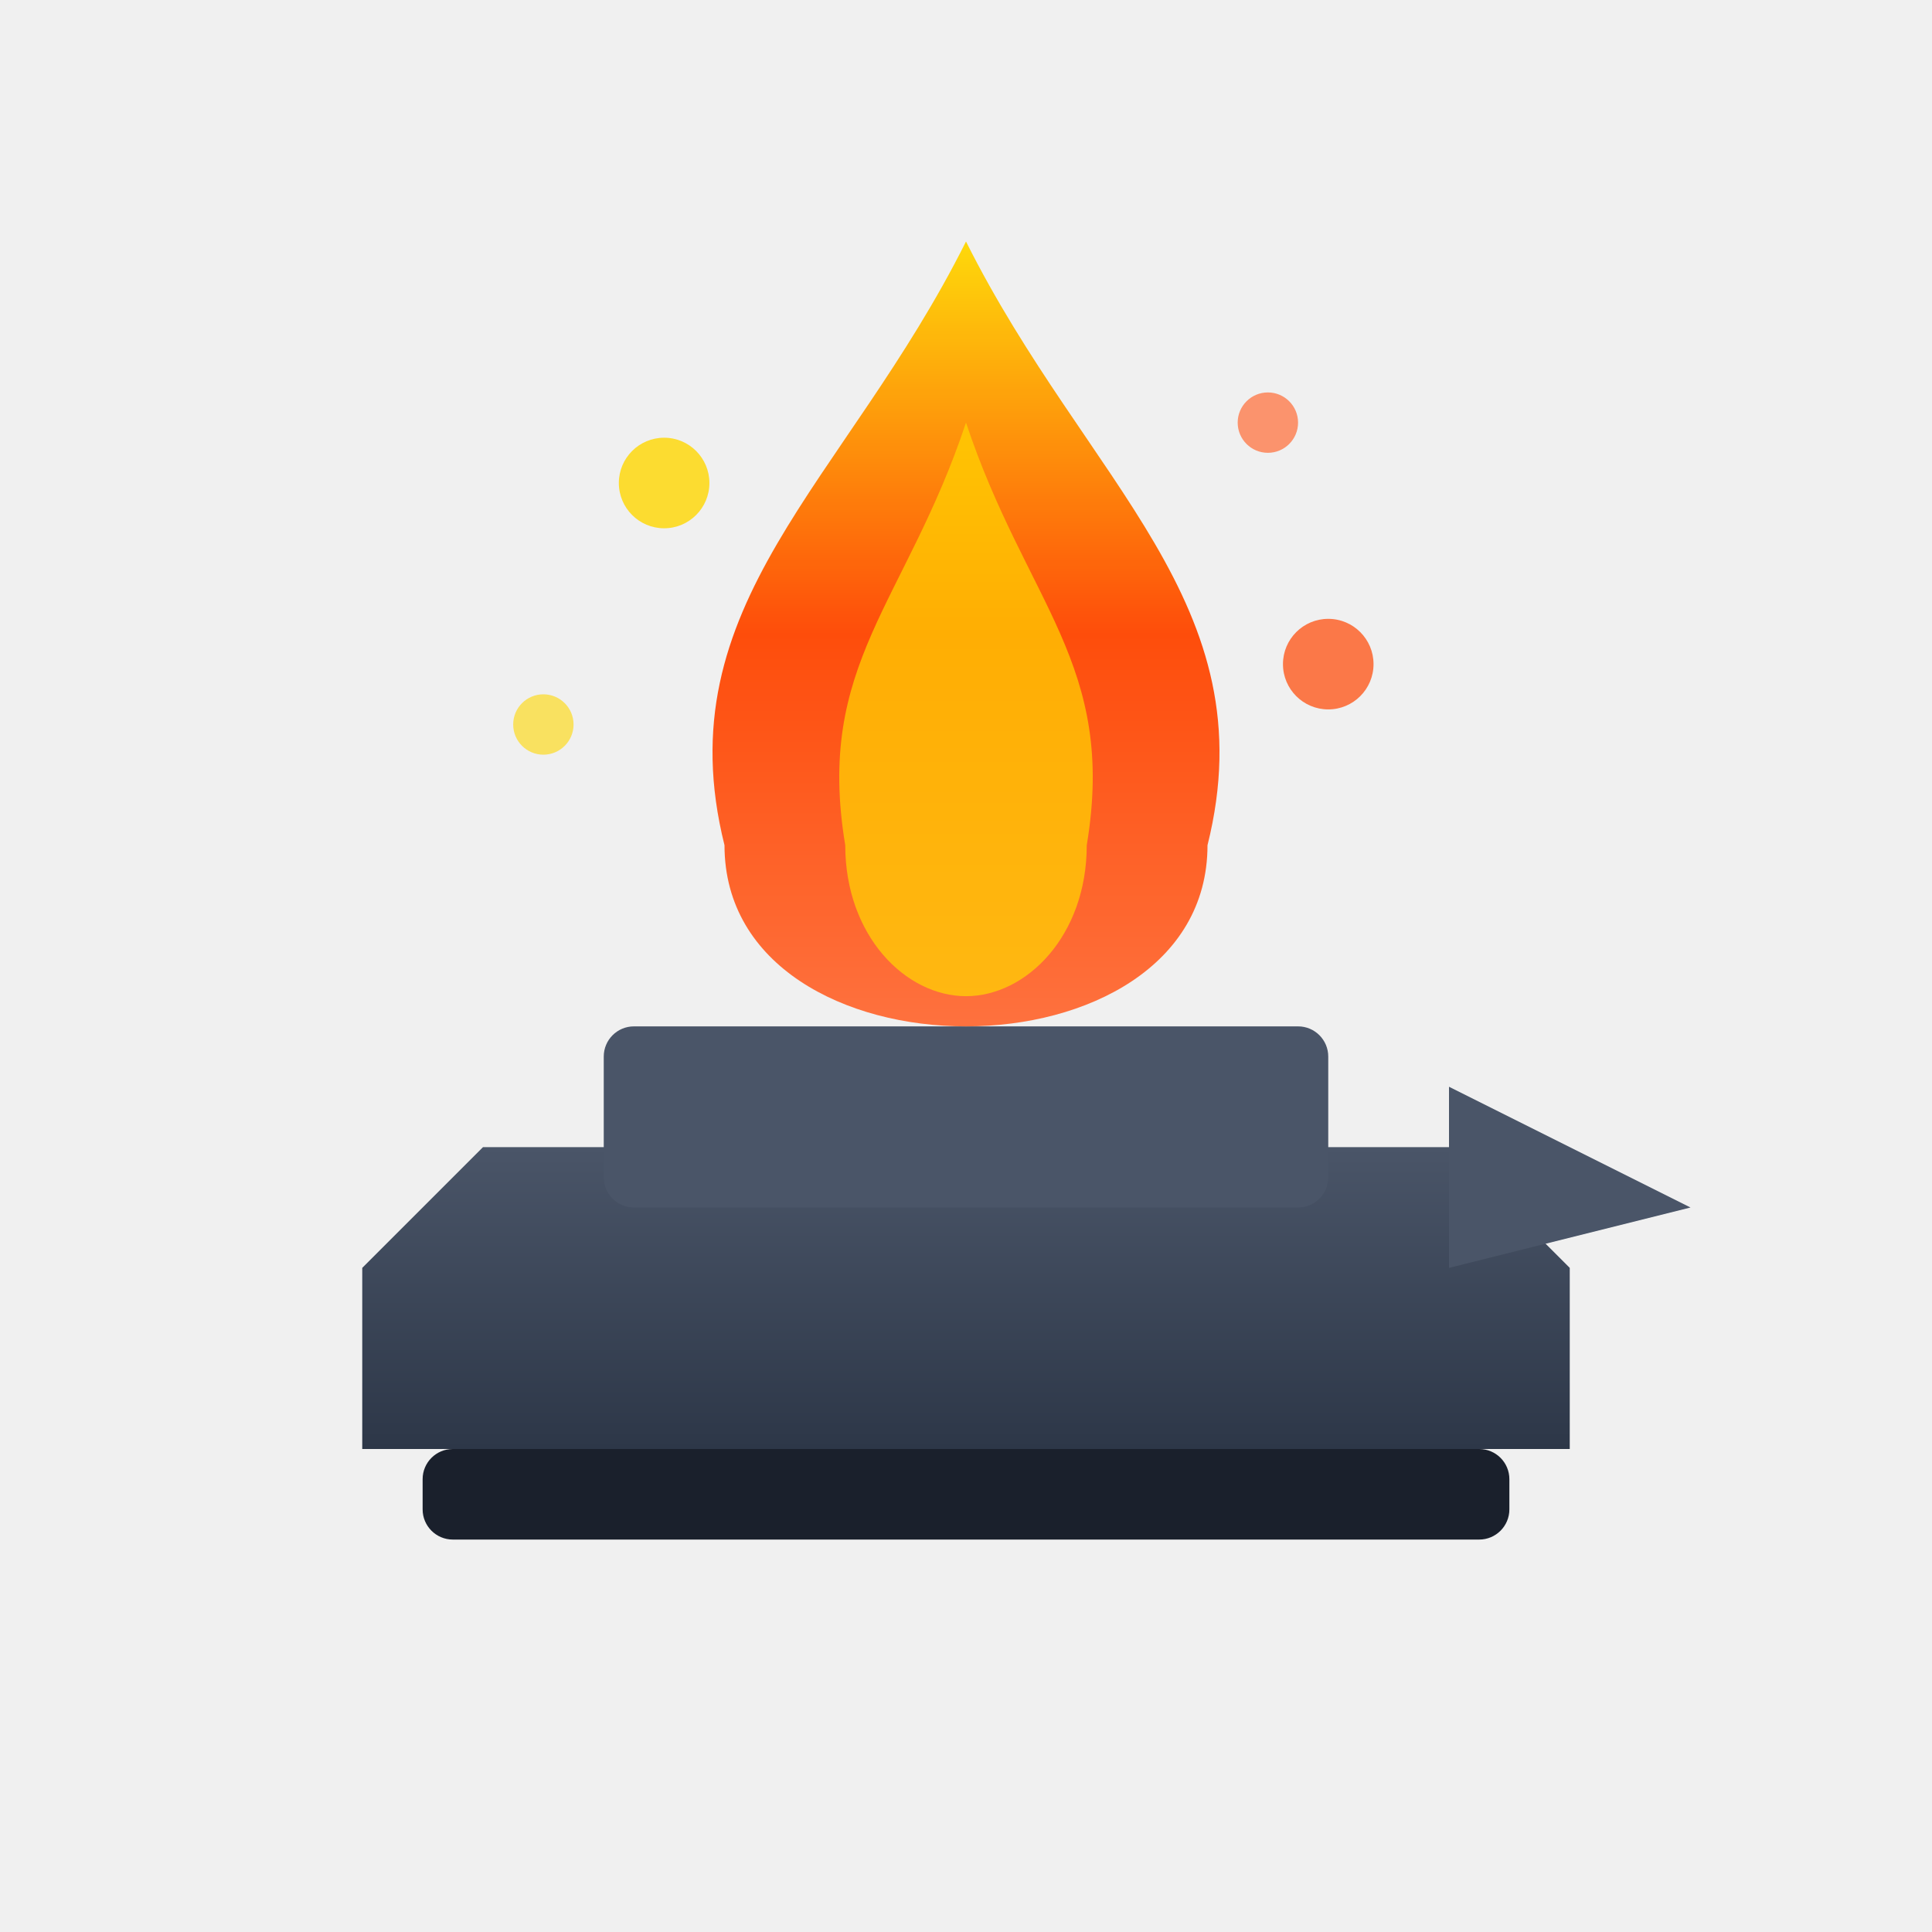
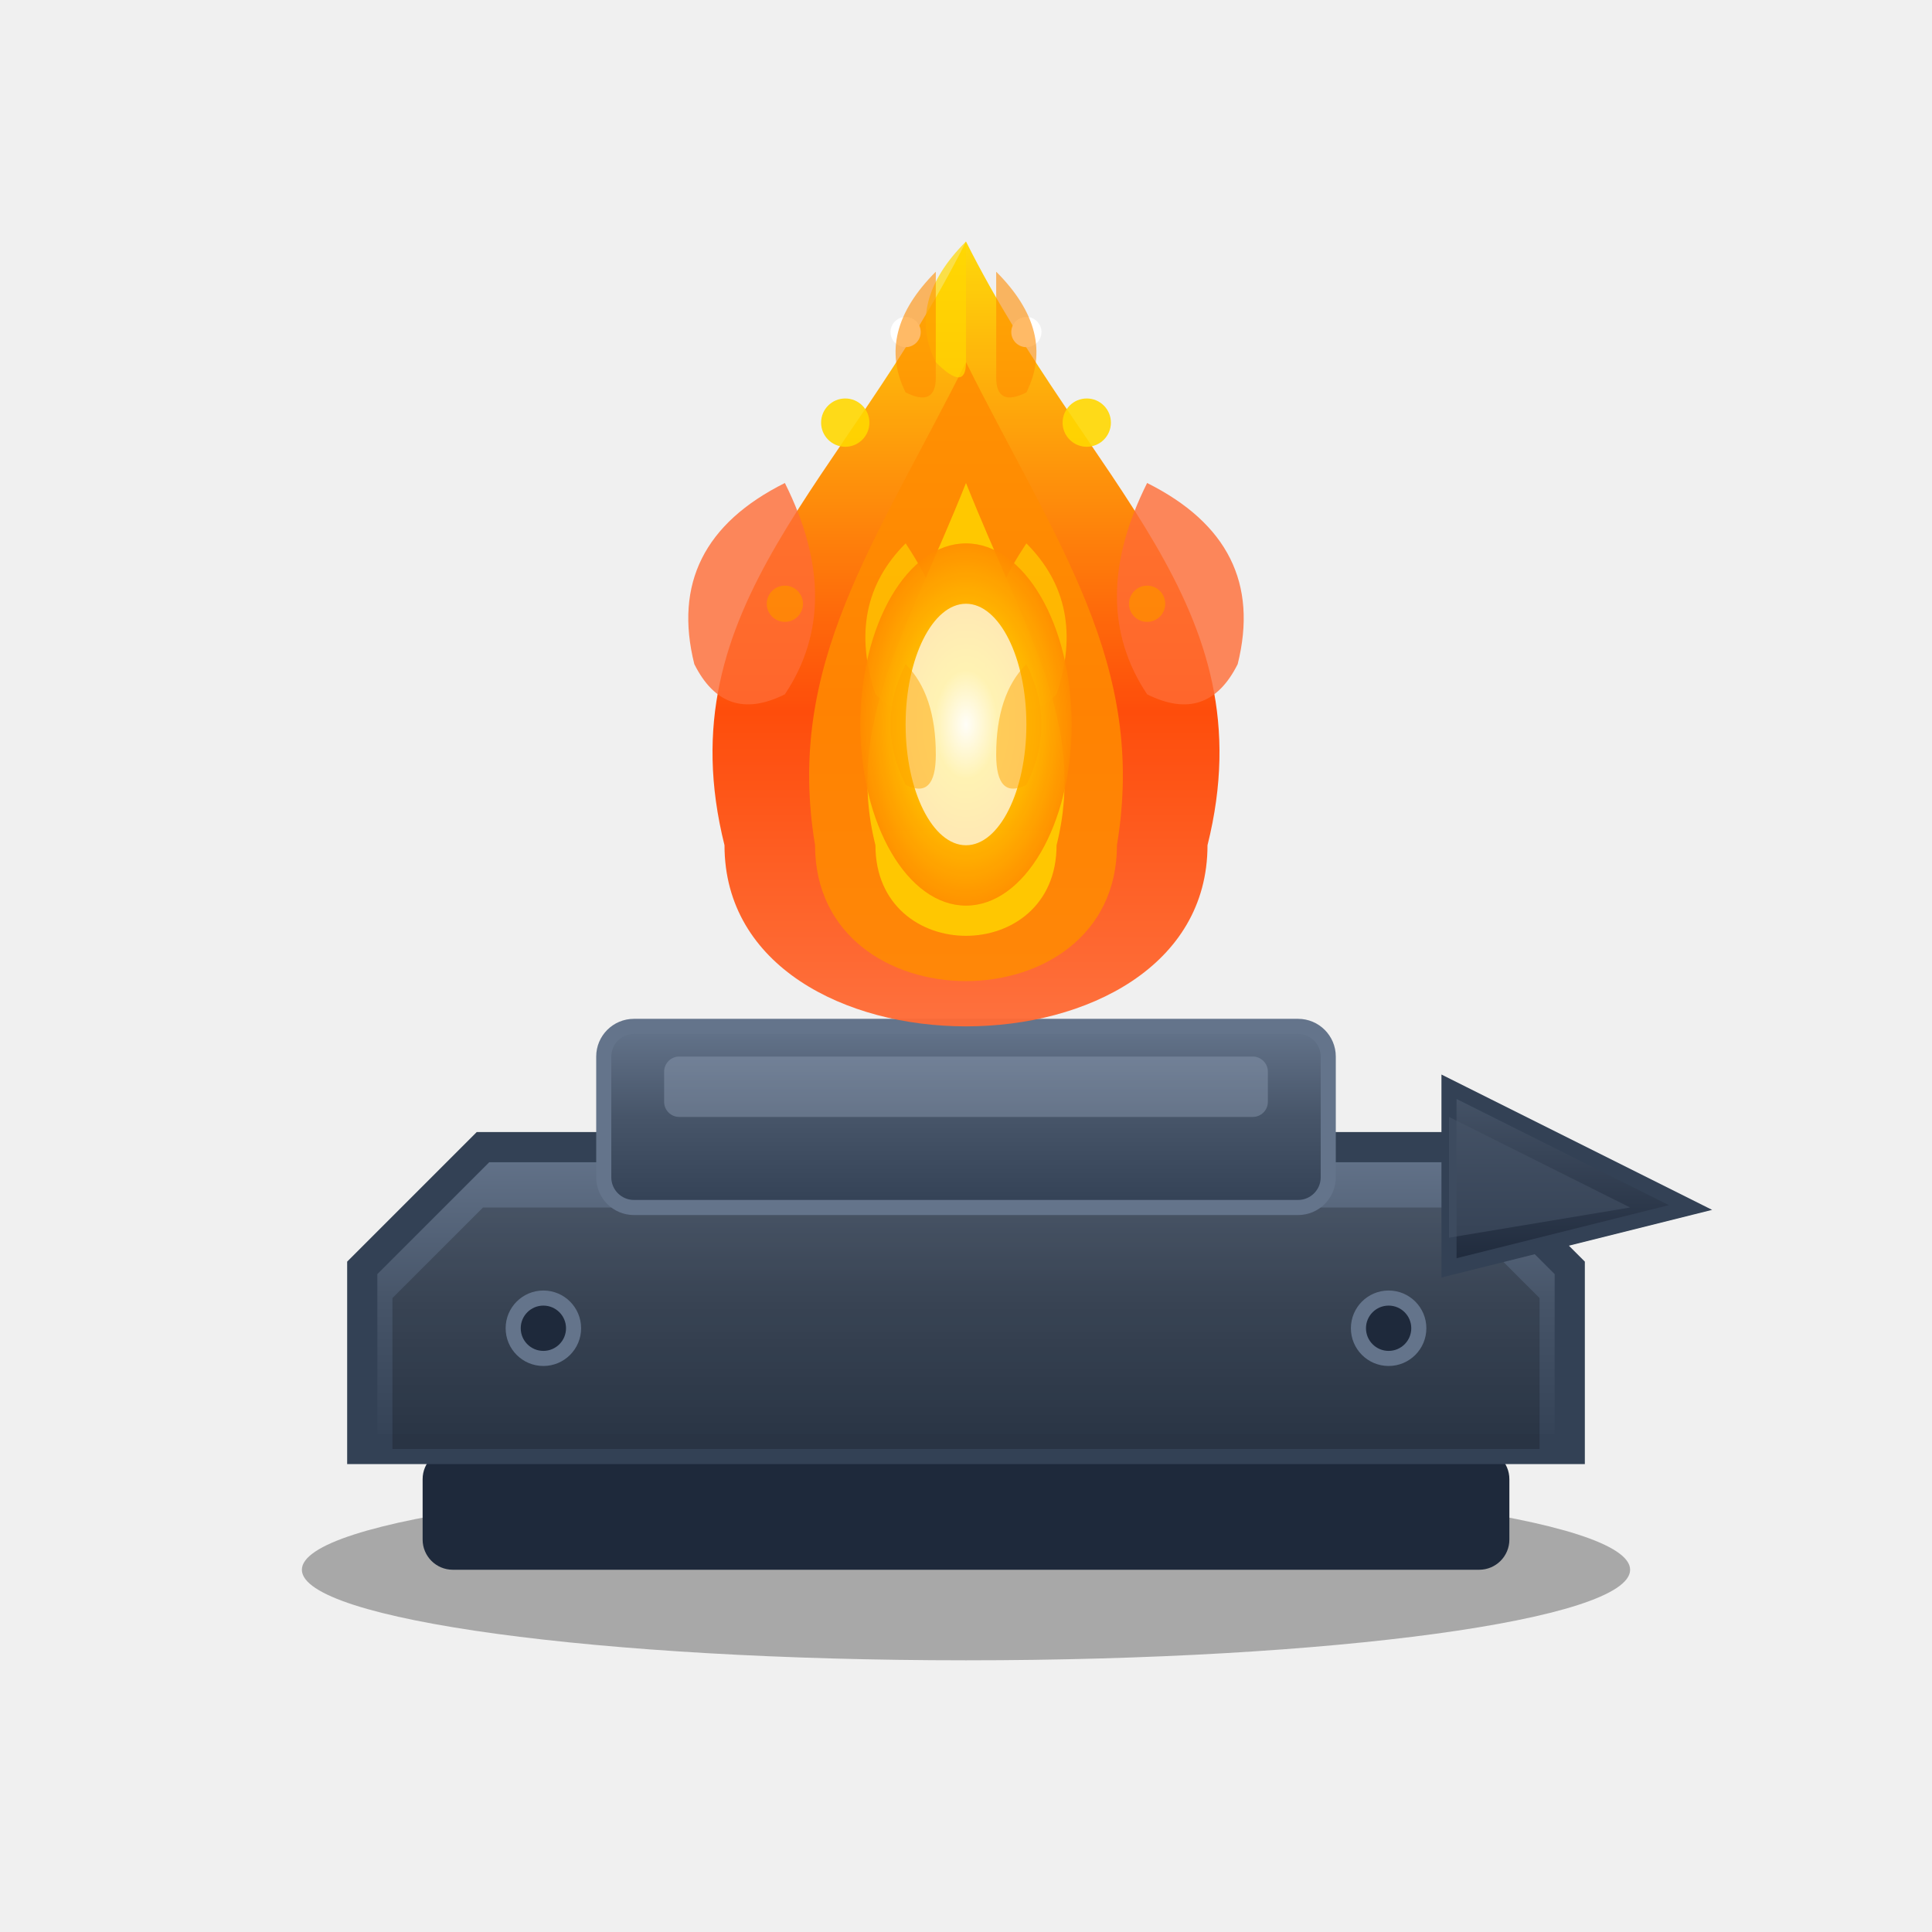
<svg xmlns="http://www.w3.org/2000/svg" viewBox="0 0 64 64" width="64" height="64">
  <defs>
-     <linearGradient id="flame" x1="0" y1="1" x2="0" y2="0">
+     <linearGradient id="flame-outer" x1="0" y1="1" x2="0" y2="0">
      <stop offset="0%" stop-color="#FF6B35" />
-       <stop offset="50%" stop-color="#FF4500" />
+       <stop offset="40%" stop-color="#FF4500" />
      <stop offset="100%" stop-color="#FFD700" />
    </linearGradient>
-     <linearGradient id="anvil" x1="0" y1="0" x2="0" y2="1">
-       <stop offset="0%" stop-color="#4A5568" />
-       <stop offset="100%" stop-color="#2D3748" />
+     <radialGradient id="flame-inner" cx="50%" cy="50%" r="50%">
+       <stop offset="0%" stop-color="#FFFFFF" />
+       <stop offset="30%" stop-color="#FFD700" />
+       <stop offset="100%" stop-color="#FF8C00" />
+     </radialGradient>
+     <linearGradient id="anvil-metal" x1="0" y1="0" x2="0" y2="1">
+       <stop offset="0%" stop-color="#64748b" />
+       <stop offset="50%" stop-color="#475569" />
+       <stop offset="100%" stop-color="#334155" />
    </linearGradient>
+     <linearGradient id="anvil-dark" x1="0" y1="0" x2="0" y2="1">
+       <stop offset="0%" stop-color="#475569" />
+       <stop offset="100%" stop-color="#1e293b" />
+     </linearGradient>
+     <filter id="glow-fire">
+       <feGaussianBlur stdDeviation="3" result="coloredBlur" />
+       <feMerge>
+         <feMergeNode in="coloredBlur" />
+         <feMergeNode in="coloredBlur" />
+         <feMergeNode in="SourceGraphic" />
+       </feMerge>
+     </filter>
+     <filter id="glow-soft">
+       <feGaussianBlur stdDeviation="1.5" result="coloredBlur" />
+       <feMerge>
+         <feMergeNode in="coloredBlur" />
+         <feMergeNode in="SourceGraphic" />
+       </feMerge>
+     </filter>
  </defs>
-   <path d="M16 38 L48 38 L52 42 L52 48 L12 48 L12 42 Z" fill="url(#anvil)" rx="2" />
-   <rect x="20" y="34" width="24" height="6" rx="1" fill="#4A5568" />
-   <path d="M48 36 L56 40 L48 42 Z" fill="#4A5568" />
-   <path d="M32 8 C28 16 22 20 24 28 C24 32 28 34 32 34 C36 34 40 32 40 28 C42 20 36 16 32 8 Z" fill="url(#flame)" opacity="0.95" />
-   <path d="M32 14 C30 20 27 22 28 28 C28 31 30 33 32 33 C34 33 36 31 36 28 C37 22 34 20 32 14 Z" fill="#FFD700" opacity="0.7" />
-   <circle cx="22" cy="16" r="1.5" fill="#FFD700" opacity="0.8" />
-   <circle cx="42" cy="14" r="1" fill="#FF6B35" opacity="0.7" />
-   <circle cx="18" cy="24" r="1" fill="#FFD700" opacity="0.6" />
-   <circle cx="44" cy="22" r="1.5" fill="#FF4500" opacity="0.7" />
-   <rect x="14" y="48" width="36" height="3" rx="1" fill="#1A202C" />
+   <ellipse cx="32" cy="52" rx="22" ry="3" fill="#000000" opacity="0.3" />
+   <rect x="14" y="48" width="36" height="4" rx="1" fill="#1e293b" />
+   <path d="M16 38 L48 38 L52 42 L52 48 L12 48 L12 42 Z" fill="url(#anvil-metal)" stroke="#334155" stroke-width="1" />
+   <path d="M16 40 L48 40 L51 43 L51 48 L13 48 L13 43 Z" fill="#000000" opacity="0.2" />
+   <rect x="20" y="34" width="24" height="6" rx="1" fill="url(#anvil-metal)" stroke="#64748b" stroke-width="0.5" />
+   <rect x="22" y="35" width="20" height="2" rx="0.5" fill="#94a3b8" opacity="0.4" />
+   <path d="M48 36 L56 40 L48 42 Z" fill="url(#anvil-dark)" stroke="#334155" stroke-width="0.5" />
+   <path d="M48 37 L54 40 L48 41 Z" fill="#475569" opacity="0.5" />
+   <circle cx="18" cy="44" r="1" fill="#1e293b" stroke="#64748b" stroke-width="0.5" />
+   <circle cx="46" cy="44" r="1" fill="#1e293b" stroke="#64748b" stroke-width="0.5" />
+   <g>
+     <path d="M32 8 C28 16 22 20 24 28 C24 32 28 34 32 34 C36 34 40 32 40 28 C42 20 36 16 32 8 Z" fill="url(#flame-outer)" opacity="0.95" />
+     <path d="M26 16 Q22 18 23 22 Q24 24 26 23 Q28 20 26 16 Z" fill="#FF6B35" opacity="0.8" />
+     <path d="M38 16 Q42 18 41 22 Q40 24 38 23 Q36 20 38 16 Z" fill="#FF6B35" opacity="0.8" />
+     <path d="M32 12 C29 18 26 22 27 28 C27 31 29.5 32.5 32 32.5 C34.5 32.5 37 31 37 28 C38 22 35 18 32 12 Z" fill="#FF8C00" opacity="0.85" />
+     <path d="M30 18 Q28 20 29 23 Q30 24 31 23 Q32 21 30 18 Z" fill="#FFD700" opacity="0.6" />
+     <path d="M34 18 Q36 20 35 23 Q34 24 33 23 Q32 21 34 18 Z" fill="#FFD700" opacity="0.6" />
+     <path d="M32 16 C30 21 28 24 29 28 C29 30 30.5 31 32 31 C33.5 31 35 30 35 28 C36 24 34 21 32 16 Z" fill="#FFD700" opacity="0.8" />
+     <ellipse cx="32" cy="24" rx="3.5" ry="6" fill="url(#flame-inner)" opacity="0.9" />
+     <ellipse cx="32" cy="24" rx="2" ry="4" fill="#FFFFFF" opacity="0.7" />
+     <circle cx="28" cy="14" r="0.8" fill="#FFD700" opacity="0.9" />
+     <circle cx="36" cy="14" r="0.8" fill="#FFD700" opacity="0.9" />
+     <circle cx="26" cy="20" r="0.6" fill="#FF8C00" opacity="0.8" />
+     <circle cx="38" cy="20" r="0.6" fill="#FF8C00" opacity="0.8" />
+     <circle cx="30" cy="11" r="0.5" fill="#FFFFFF" opacity="1" />
+     <circle cx="34" cy="11" r="0.5" fill="#FFFFFF" opacity="1" />
+     <path d="M32 8 Q30 10 31 12 Q32 13 32 12 Q32 10 32 8 Z" fill="#FFD700" opacity="0.7" />
+     <path d="M31 9 Q29 11 30 13 Q31 13.5 31 12.5 Q31 10.5 31 9 Z" fill="#FF8C00" opacity="0.6" />
+     <path d="M33 9 Q35 11 34 13 Q33 13.5 33 12.5 Q33 10.5 33 9 Z" fill="#FF8C00" opacity="0.6" />
+     <path d="M30 22 Q29 24 30 26 Q31 26.5 31 25 Q31 23 30 22 Z" fill="#FFA500" opacity="0.5" />
+     <path d="M34 22 Q35 24 34 26 Q33 26.5 33 25 Q33 23 34 22 Z" fill="#FFA500" opacity="0.5" />
+   </g>
</svg>
